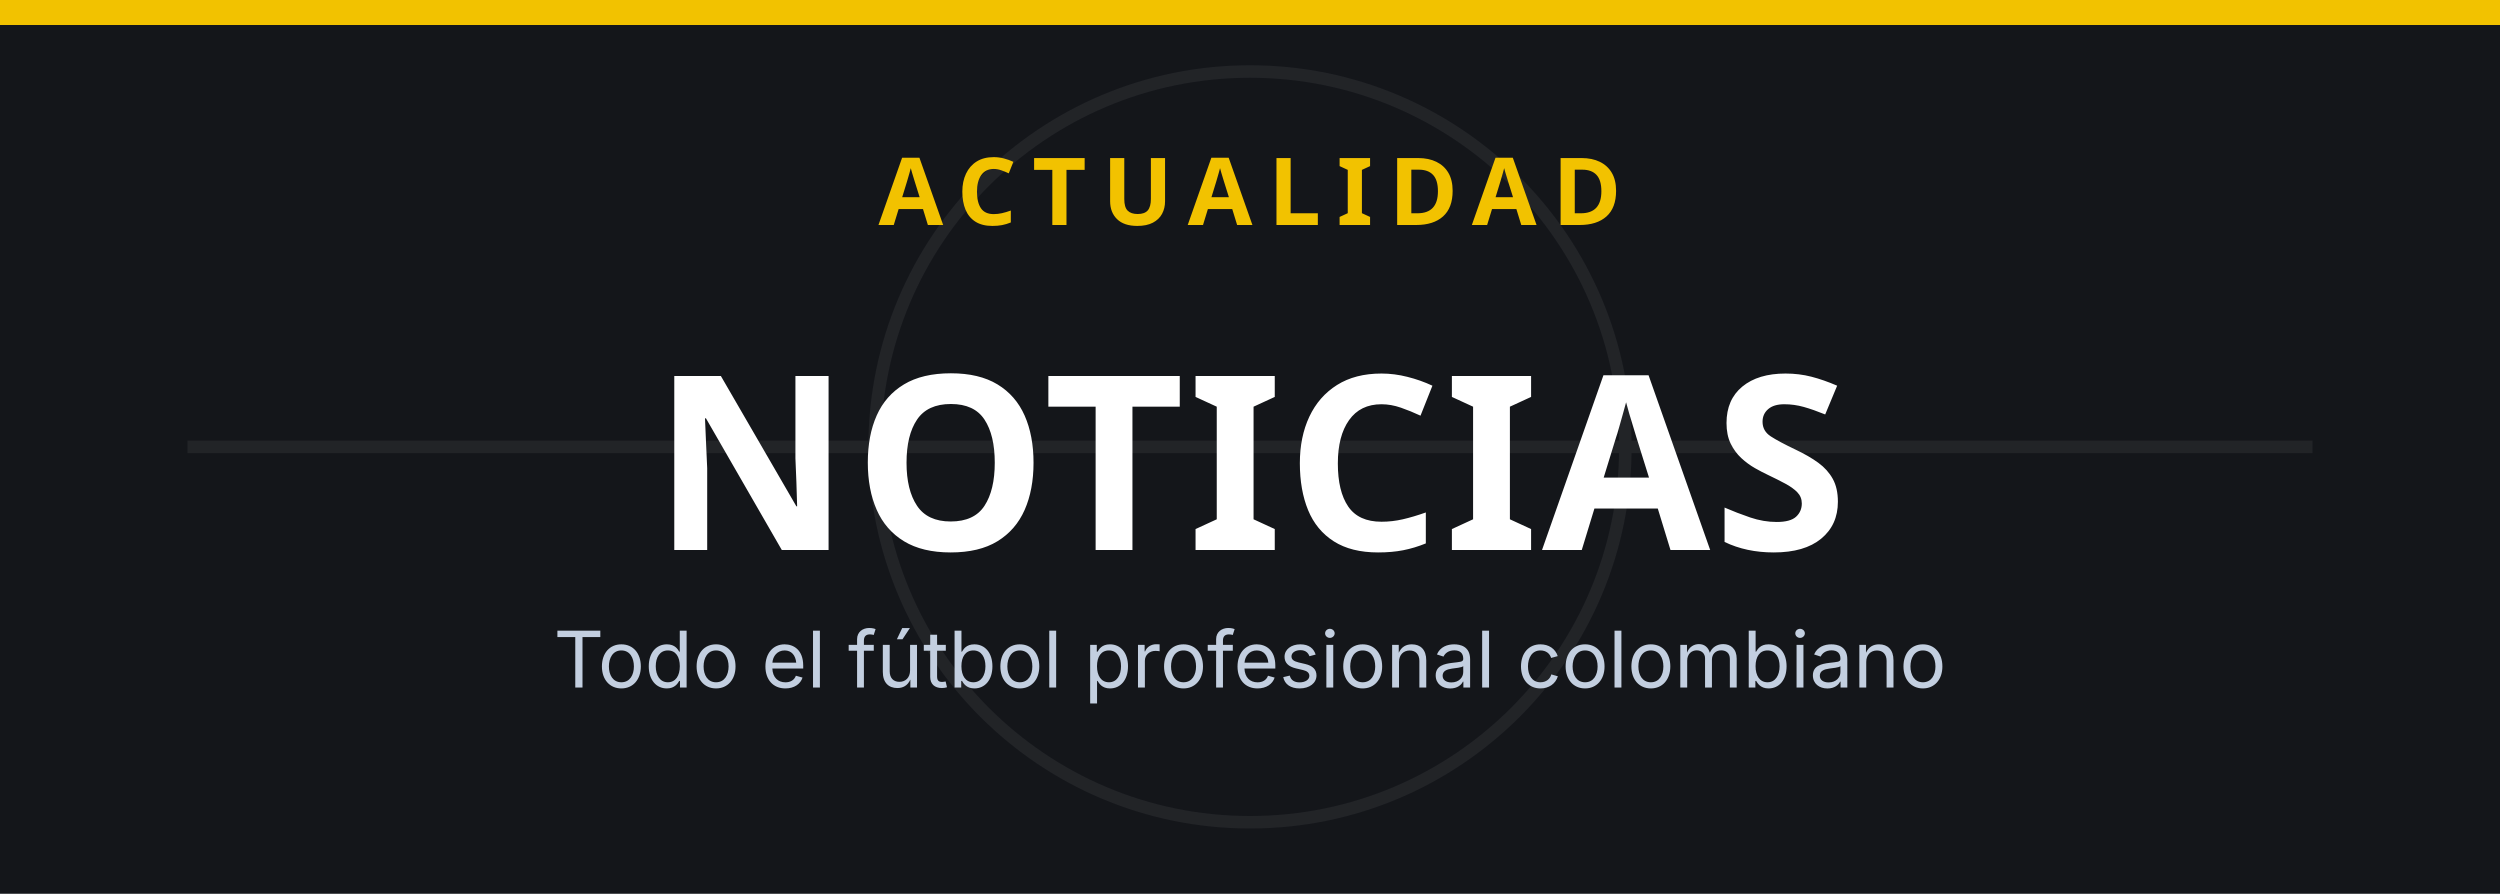
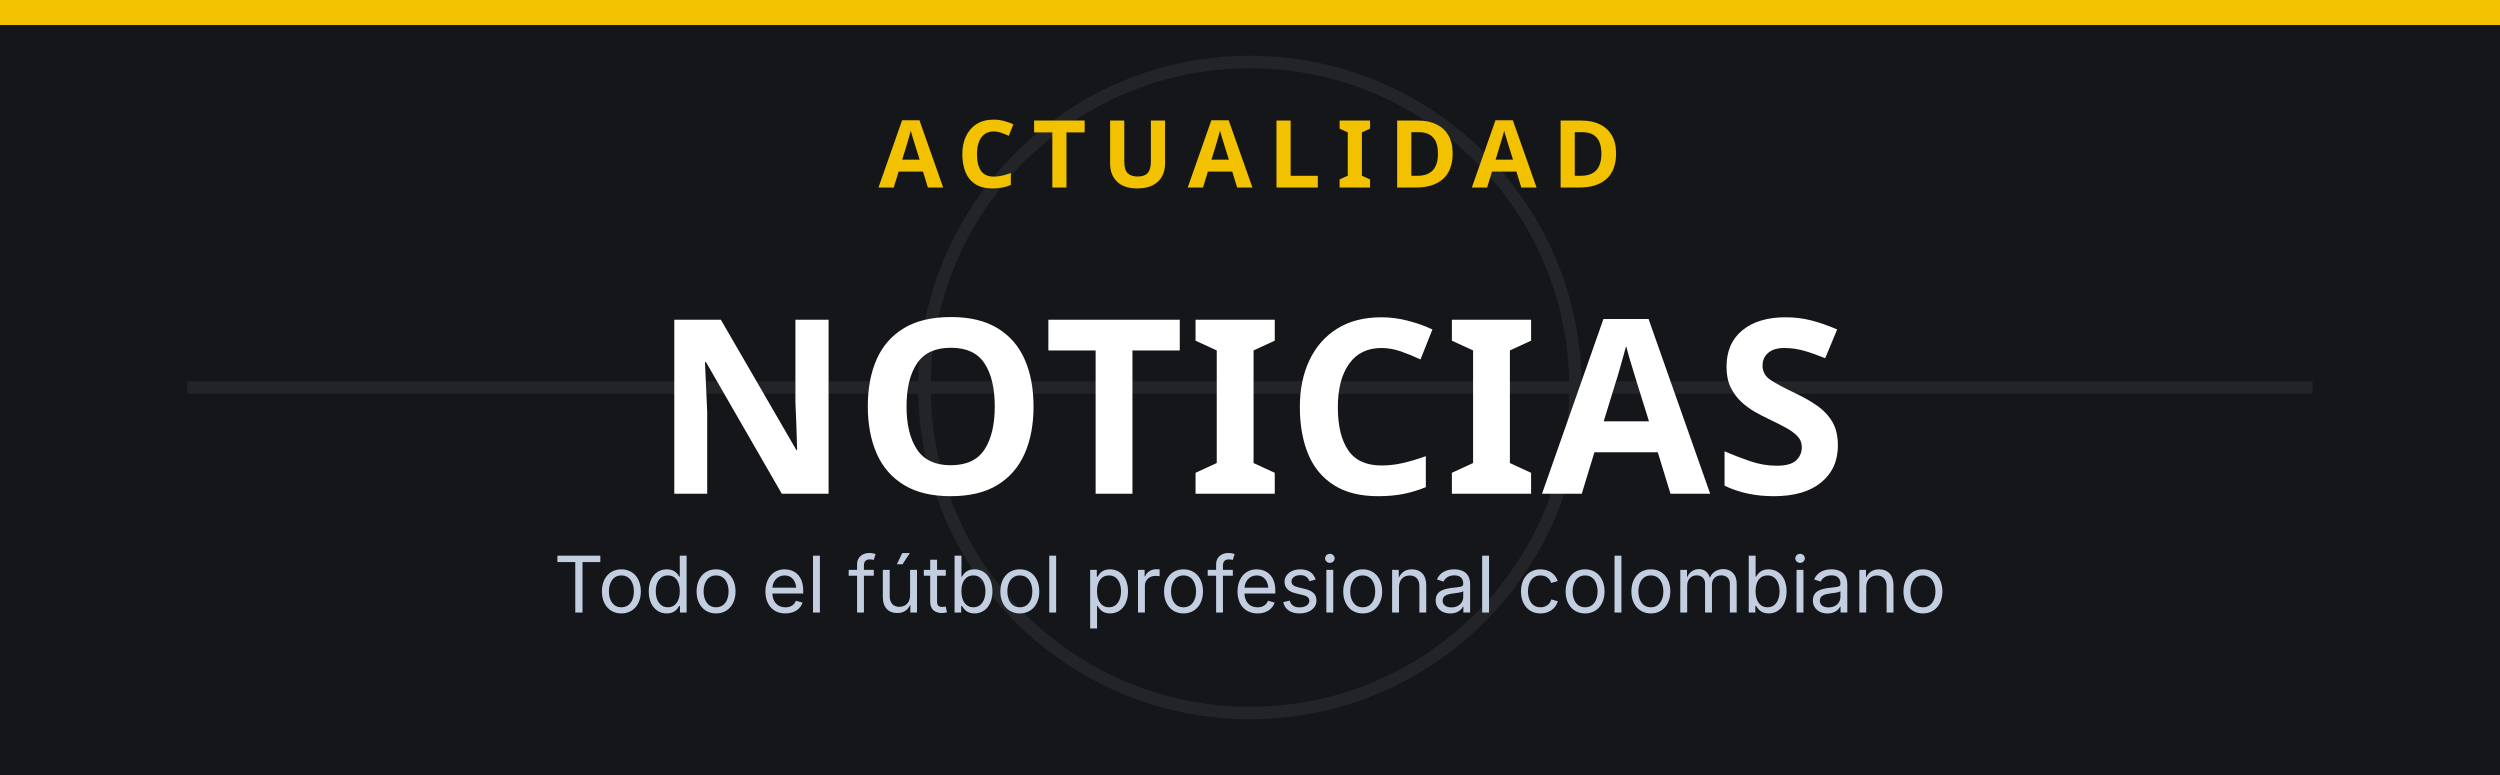
- <svg xmlns="http://www.w3.org/2000/svg" viewBox="0 0 800 286" width="800" height="286">
-   <rect width="800" height="286" fill="#14161A" />
+ <svg xmlns="http://www.w3.org/2000/svg" viewBox="0 0 800 248" width="800" height="248">
+   <rect width="800" height="248" fill="#14161A" />
  <rect width="800" height="8" fill="#F2C200" />
  <g opacity="0.06">
-     <circle cx="400" cy="143" r="120.12" fill="none" stroke="#FFFFFF" stroke-width="4" />
-     <line x1="60" y1="143" x2="740" y2="143" stroke="#FFFFFF" stroke-width="4" />
+     <circle cx="400" cy="124" r="104.16" fill="none" stroke="#FFFFFF" stroke-width="4" />
+     <line x1="60" y1="124" x2="740" y2="124" stroke="#FFFFFF" stroke-width="4" />
  </g>
-   <text x="400" y="72" text-anchor="middle" font-family="Barlow Condensed, Oswald, sans-serif" font-size="30" font-weight="700" fill="#F2C200" letter-spacing="5">ACTUALIDAD</text>
+   <text x="400" y="60" text-anchor="middle" font-family="Barlow Condensed, Oswald, sans-serif" font-size="30" font-weight="700" fill="#F2C200" letter-spacing="5">ACTUALIDAD</text>
  <text text-anchor="middle" font-family="Barlow Condensed, Oswald, sans-serif" font-size="78" font-weight="700" fill="#FFFFFF" letter-spacing="1">
-     <tspan x="400" y="176">NOTICIAS</tspan>
+     <tspan x="400" y="158" textLength="343" lengthAdjust="spacingAndGlyphs">NOTICIAS</tspan>
  </text>
-   <text x="400" y="220" text-anchor="middle" font-family="Inter, system-ui, sans-serif" font-size="25" fill="#C3CFE0">Todo el fútbol profesional colombiano</text>
+   <text x="400" y="196" text-anchor="middle" font-family="Inter, system-ui, sans-serif" font-size="25" fill="#C3CFE0">Todo el fútbol profesional colombiano</text>
</svg>
